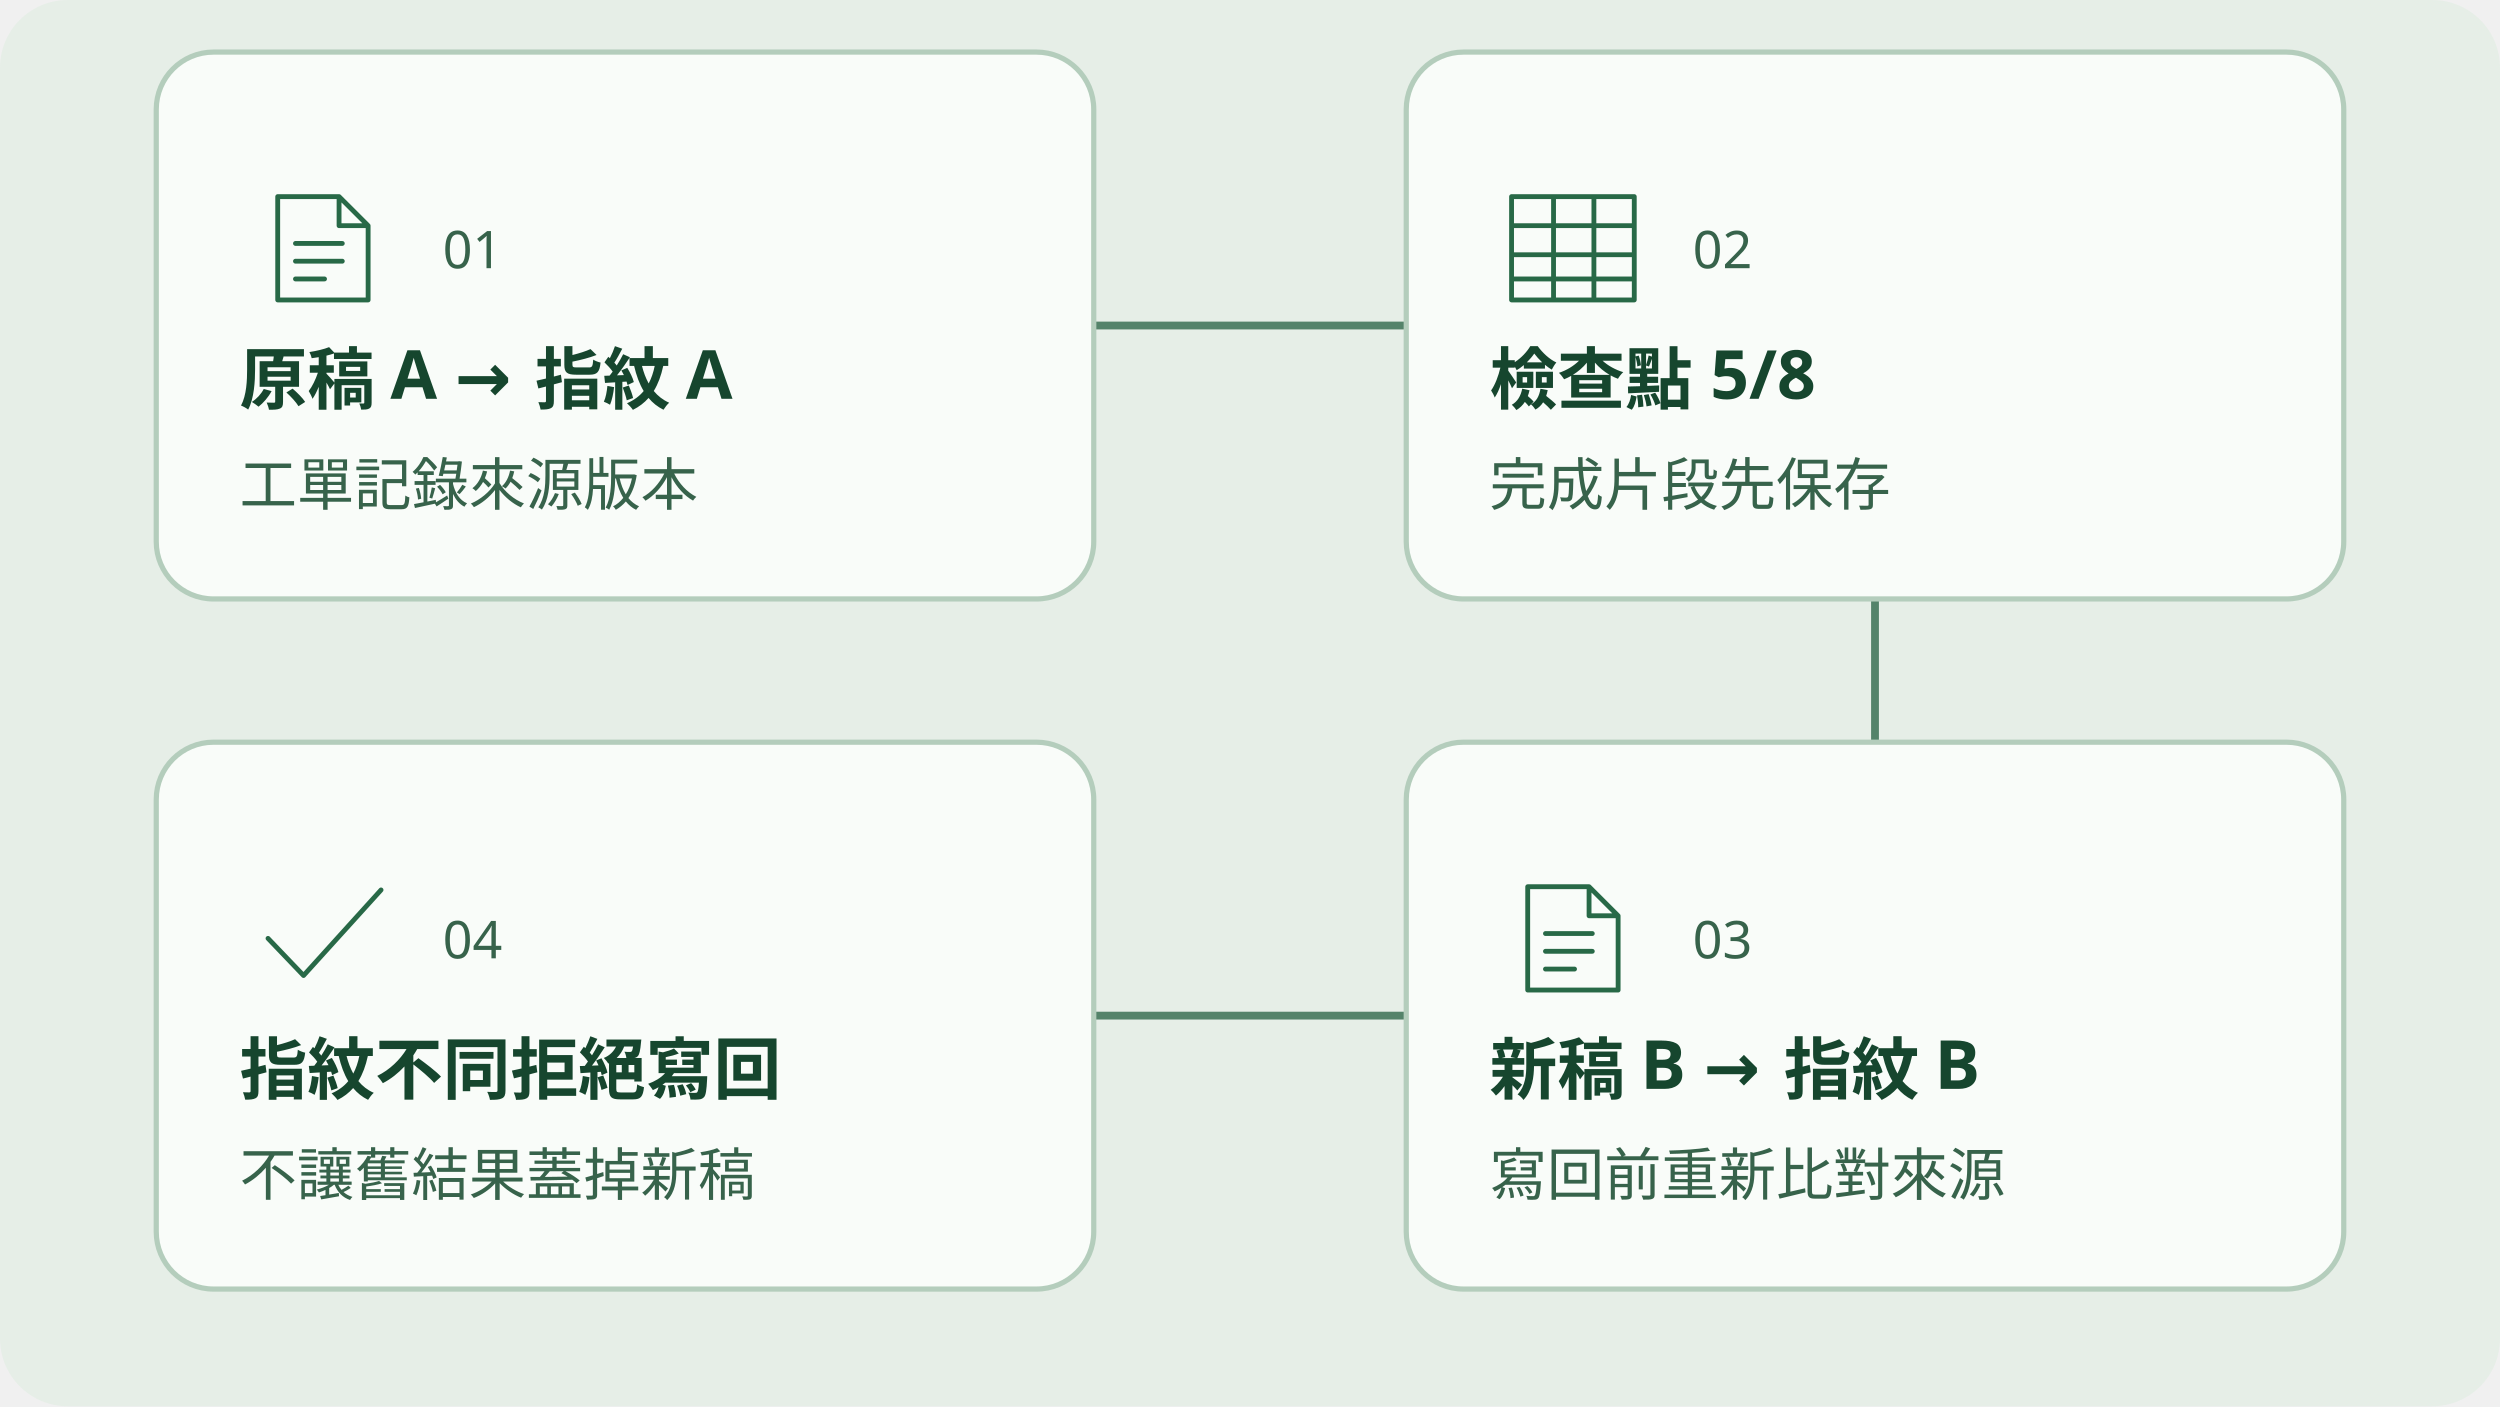
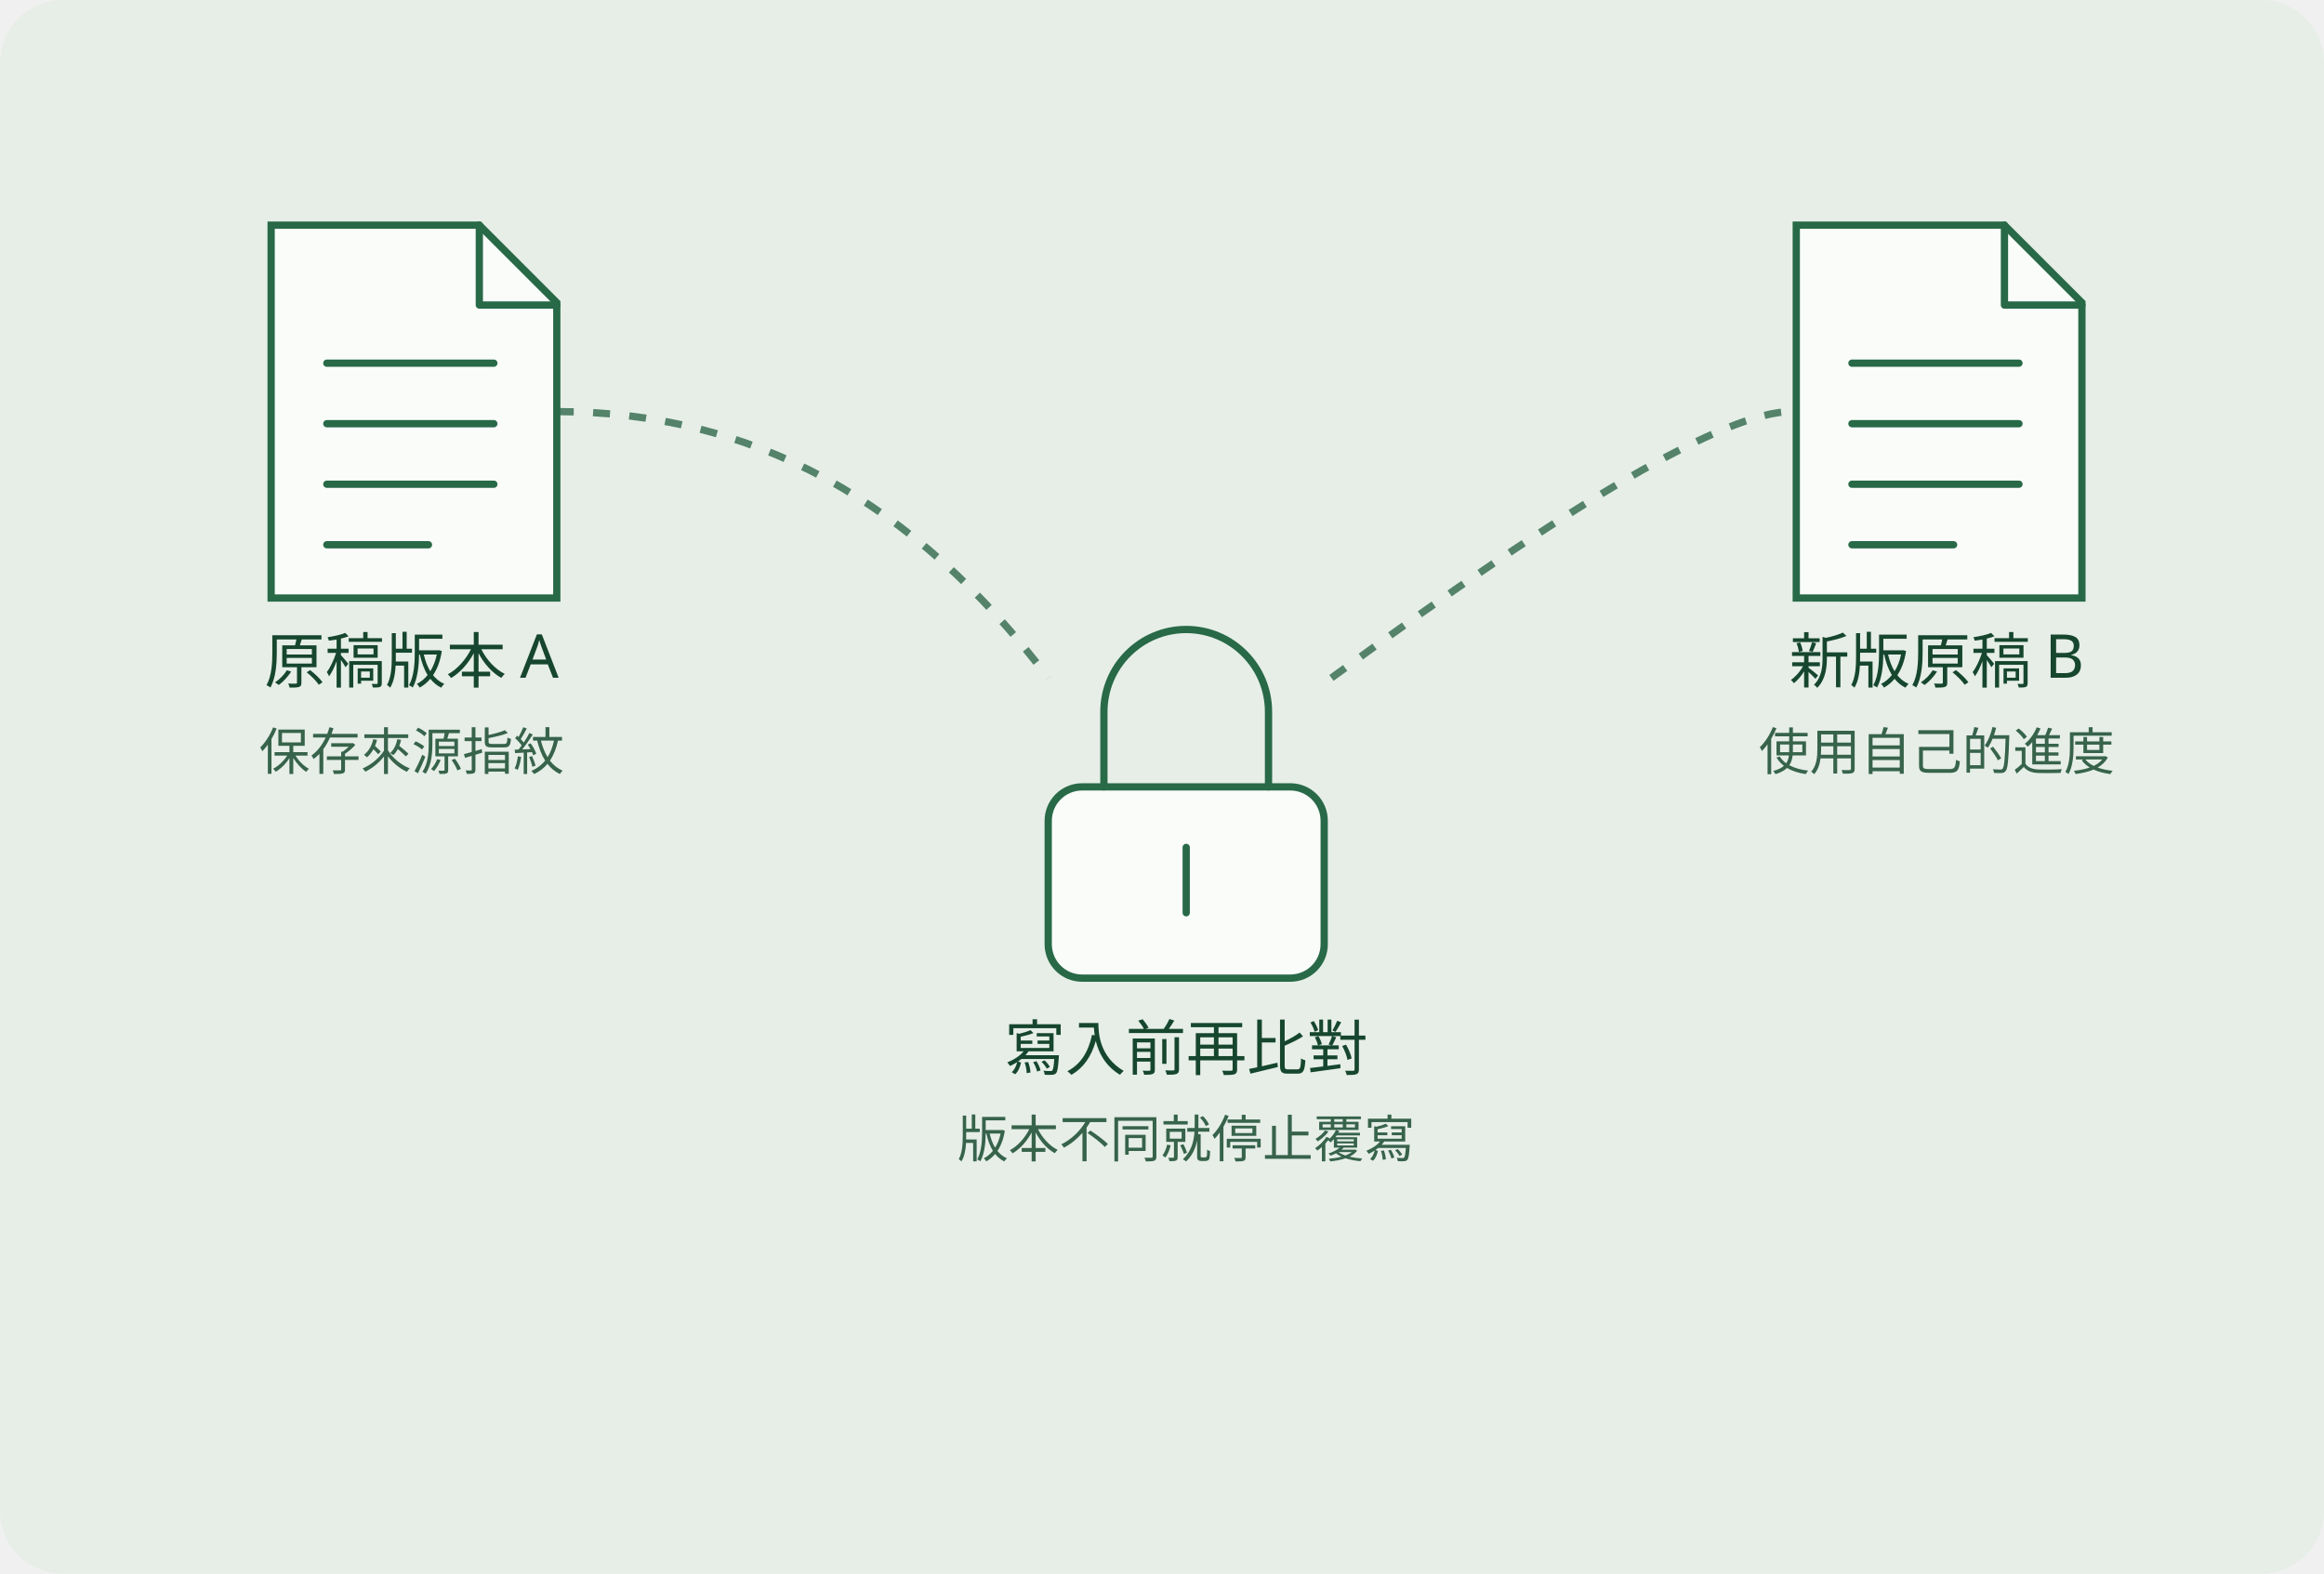
- <svg xmlns="http://www.w3.org/2000/svg" class="book-art" role="img" aria-label="原稿指紋不一樣，舊結果不能寫回" viewBox="0 0 960 540">
-   <rect width="960" height="540" rx="26" fill="#e6eee7" />
-   <path d="M420 125H540" data-book-path="0" fill="none" stroke="#54836a" stroke-width="3" />
-   <path d="M720 230V285" data-book-path="1" fill="none" stroke="#54836a" stroke-width="3" />
-   <path d="M540 390H420" data-book-path="2" fill="none" stroke="#54836a" stroke-width="3" />
-   <g data-book-node="0" transform="translate(240,125)">
-     <rect class="bk-node-bg" x="-180" y="-105" width="360" height="210" rx="22" fill="#f9fcf9" stroke="#b4cdbc" stroke-width="2" />
-     <g transform="translate(-116,-34) scale(.62)" fill="none" stroke="#286947" stroke-width="3" stroke-linecap="round" stroke-linejoin="round">
-       <path d="M-28-25h38l18 18v46h-56zM10-25v18h18M-17 4h29M-17 15h29M-17 26h18" />
-     </g>
-     <text x="-70" y="-22" fill="#37634b" font-size="20" font-family="system-ui,sans-serif">01</text>
-     <text class="bk-label" x="-148" y="30" fill="#16462e" font-size="26" font-weight="600" font-family="system-ui,sans-serif">原稿 A → 指紋 A</text>
-     <text x="-148" y="69" fill="#37634b" font-size="22" font-family="system-ui,sans-serif">工單記錄來源版本</text>
+ <svg xmlns="http://www.w3.org/2000/svg" class="book-art" data-illustration="bespoke" data-mobile-viewbox="0 0 480 1000" viewBox="0 0 960 650" role="img" aria-label="原稿指紋與工作進度綁定，舊工單不能覆蓋新稿">
+   <rect width="960" height="650" rx="26" fill="#e6eee7" />
+   <path data-book-path="0" d="M230 170Q350 170 433 280" data-mobile-d="M230 140H450V320Q450 350 320 350" fill="none" stroke="#54836a" stroke-width="3" stroke-dasharray="7 8" />
+   <path data-book-path="1" d="M550 280Q700 170 740 170" data-mobile-d="M230 440H25V640Q25 670 150 670" fill="none" stroke="#54836a" stroke-width="3" stroke-dasharray="7 8" />
+   <g data-book-node="0" transform="translate(170,170)" data-mobile-transform="translate(140,140)">
+     <path class="bk-node-bg" d="M-58-77H28L60-45V77H-58Z" fill="#f9fcf9" stroke="#286947" stroke-width="3" />
+     <path d="M28-77v33h32M-35-20h69M-35 5h69M-35 30h69M-35 55h42" fill="none" stroke="#286947" stroke-width="3" stroke-linecap="round" stroke-linejoin="round" />
+     <text x="0" y="112" text-anchor="middle" fill="#16462e" font-size="25" font-family="system-ui,sans-serif">原稿版本 A</text>
+     <text x="0" y="148" text-anchor="middle" fill="#37634b" font-size="21" font-family="system-ui,sans-serif">保存來源指紋</text>
  </g>
-   <g data-book-node="1" transform="translate(720,125)">
-     <rect class="bk-node-bg" x="-180" y="-105" width="360" height="210" rx="22" fill="#f9fcf9" stroke="#b4cdbc" stroke-width="2" />
-     <g transform="translate(-116,-34) scale(.62)" fill="none" stroke="#286947" stroke-width="3" stroke-linecap="round" stroke-linejoin="round">
-       <path d="M-38-25h76v64h-76zM-38-7h76M-38 11h76M-38 26h76M-12-25v64M13-25v64" />
-     </g>
-     <text x="-70" y="-22" fill="#37634b" font-size="20" font-family="system-ui,sans-serif">02</text>
-     <text class="bk-label" x="-148" y="30" fill="#16462e" font-size="26" font-weight="600" font-family="system-ui,sans-serif">檢查點 5/8</text>
-     <text x="-148" y="69" fill="#37634b" font-size="22" font-family="system-ui,sans-serif">完成片段先保存</text>
+   <g data-book-node="1" transform="translate(490,330)" data-mobile-transform="translate(320,440)">
+     <rect class="bk-node-bg" x="-57" y="-5" width="114" height="79" rx="14" fill="#f9fcf9" stroke="#286947" stroke-width="3" />
+     <path d="M-34-5v-31a34 34 0 0 1 68 0v31M0 20v27" fill="none" stroke="#286947" stroke-width="3" stroke-linecap="round" stroke-linejoin="round" />
+     <text x="0" y="112" text-anchor="middle" fill="#16462e" font-size="25" font-family="system-ui,sans-serif">寫入前再比對</text>
+     <text x="0" y="148" text-anchor="middle" fill="#37634b" font-size="21" font-family="system-ui,sans-serif">版本不同就停止覆寫</text>
  </g>
-   <g data-book-node="2" transform="translate(720,390)">
-     <rect class="bk-node-bg" x="-180" y="-105" width="360" height="210" rx="22" fill="#f9fcf9" stroke="#b4cdbc" stroke-width="2" />
-     <g transform="translate(-116,-34) scale(.62)" fill="none" stroke="#286947" stroke-width="3" stroke-linecap="round" stroke-linejoin="round">
-       <path d="M-28-25h38l18 18v46h-56zM10-25v18h18M-17 4h29M-17 15h29M-17 26h18" />
-     </g>
-     <text x="-70" y="-22" fill="#37634b" font-size="20" font-family="system-ui,sans-serif">03</text>
-     <text class="bk-label" x="-148" y="30" fill="#16462e" font-size="26" font-weight="600" font-family="system-ui,sans-serif">新稿 B → 指紋 B</text>
-     <text x="-148" y="69" fill="#37634b" font-size="22" font-family="system-ui,sans-serif">寫回前重新比對來源</text>
+   <g data-book-node="2" transform="translate(800,170)" data-mobile-transform="translate(150,760)">
+     <path class="bk-node-bg" d="M-58-77H28L60-45V77H-58Z" fill="#f9fcf9" stroke="#286947" stroke-width="3" />
+     <path d="M28-77v33h32M-35-20h69M-35 5h69M-35 30h69M-35 55h42" fill="none" stroke="#286947" stroke-width="3" stroke-linecap="round" stroke-linejoin="round" />
+     <text x="0" y="112" text-anchor="middle" fill="#16462e" font-size="25" font-family="system-ui,sans-serif">新版原稿 B</text>
+     <text x="0" y="148" text-anchor="middle" fill="#37634b" font-size="21" font-family="system-ui,sans-serif">使用自己的進度</text>
  </g>
-   <g data-book-node="3" transform="translate(240,390)">
-     <rect class="bk-node-bg" x="-180" y="-105" width="360" height="210" rx="22" fill="#f9fcf9" stroke="#b4cdbc" stroke-width="2" />
-     <g transform="translate(-116,-34) scale(.62)" fill="none" stroke="#286947" stroke-width="3" stroke-linecap="round" stroke-linejoin="round">
-       <path d="M-34 7l22 23L36-23" />
-     </g>
-     <text x="-70" y="-22" fill="#37634b" font-size="20" font-family="system-ui,sans-serif">04</text>
-     <text class="bk-label" x="-148" y="30" fill="#16462e" font-size="26" font-weight="600" font-family="system-ui,sans-serif">指紋不同拒絕寫回</text>
-     <text x="-148" y="69" fill="#37634b" font-size="22" font-family="system-ui,sans-serif">不讓舊結果蓋掉新稿</text>
-   </g>
-   <circle class="book-packet" r="9" fill="#bd5934" stroke="#fff" stroke-width="3" opacity="0" />
+   <circle class="book-packet" r="9" fill="#bd5934" stroke="white" stroke-width="3" opacity="0" />
</svg>
